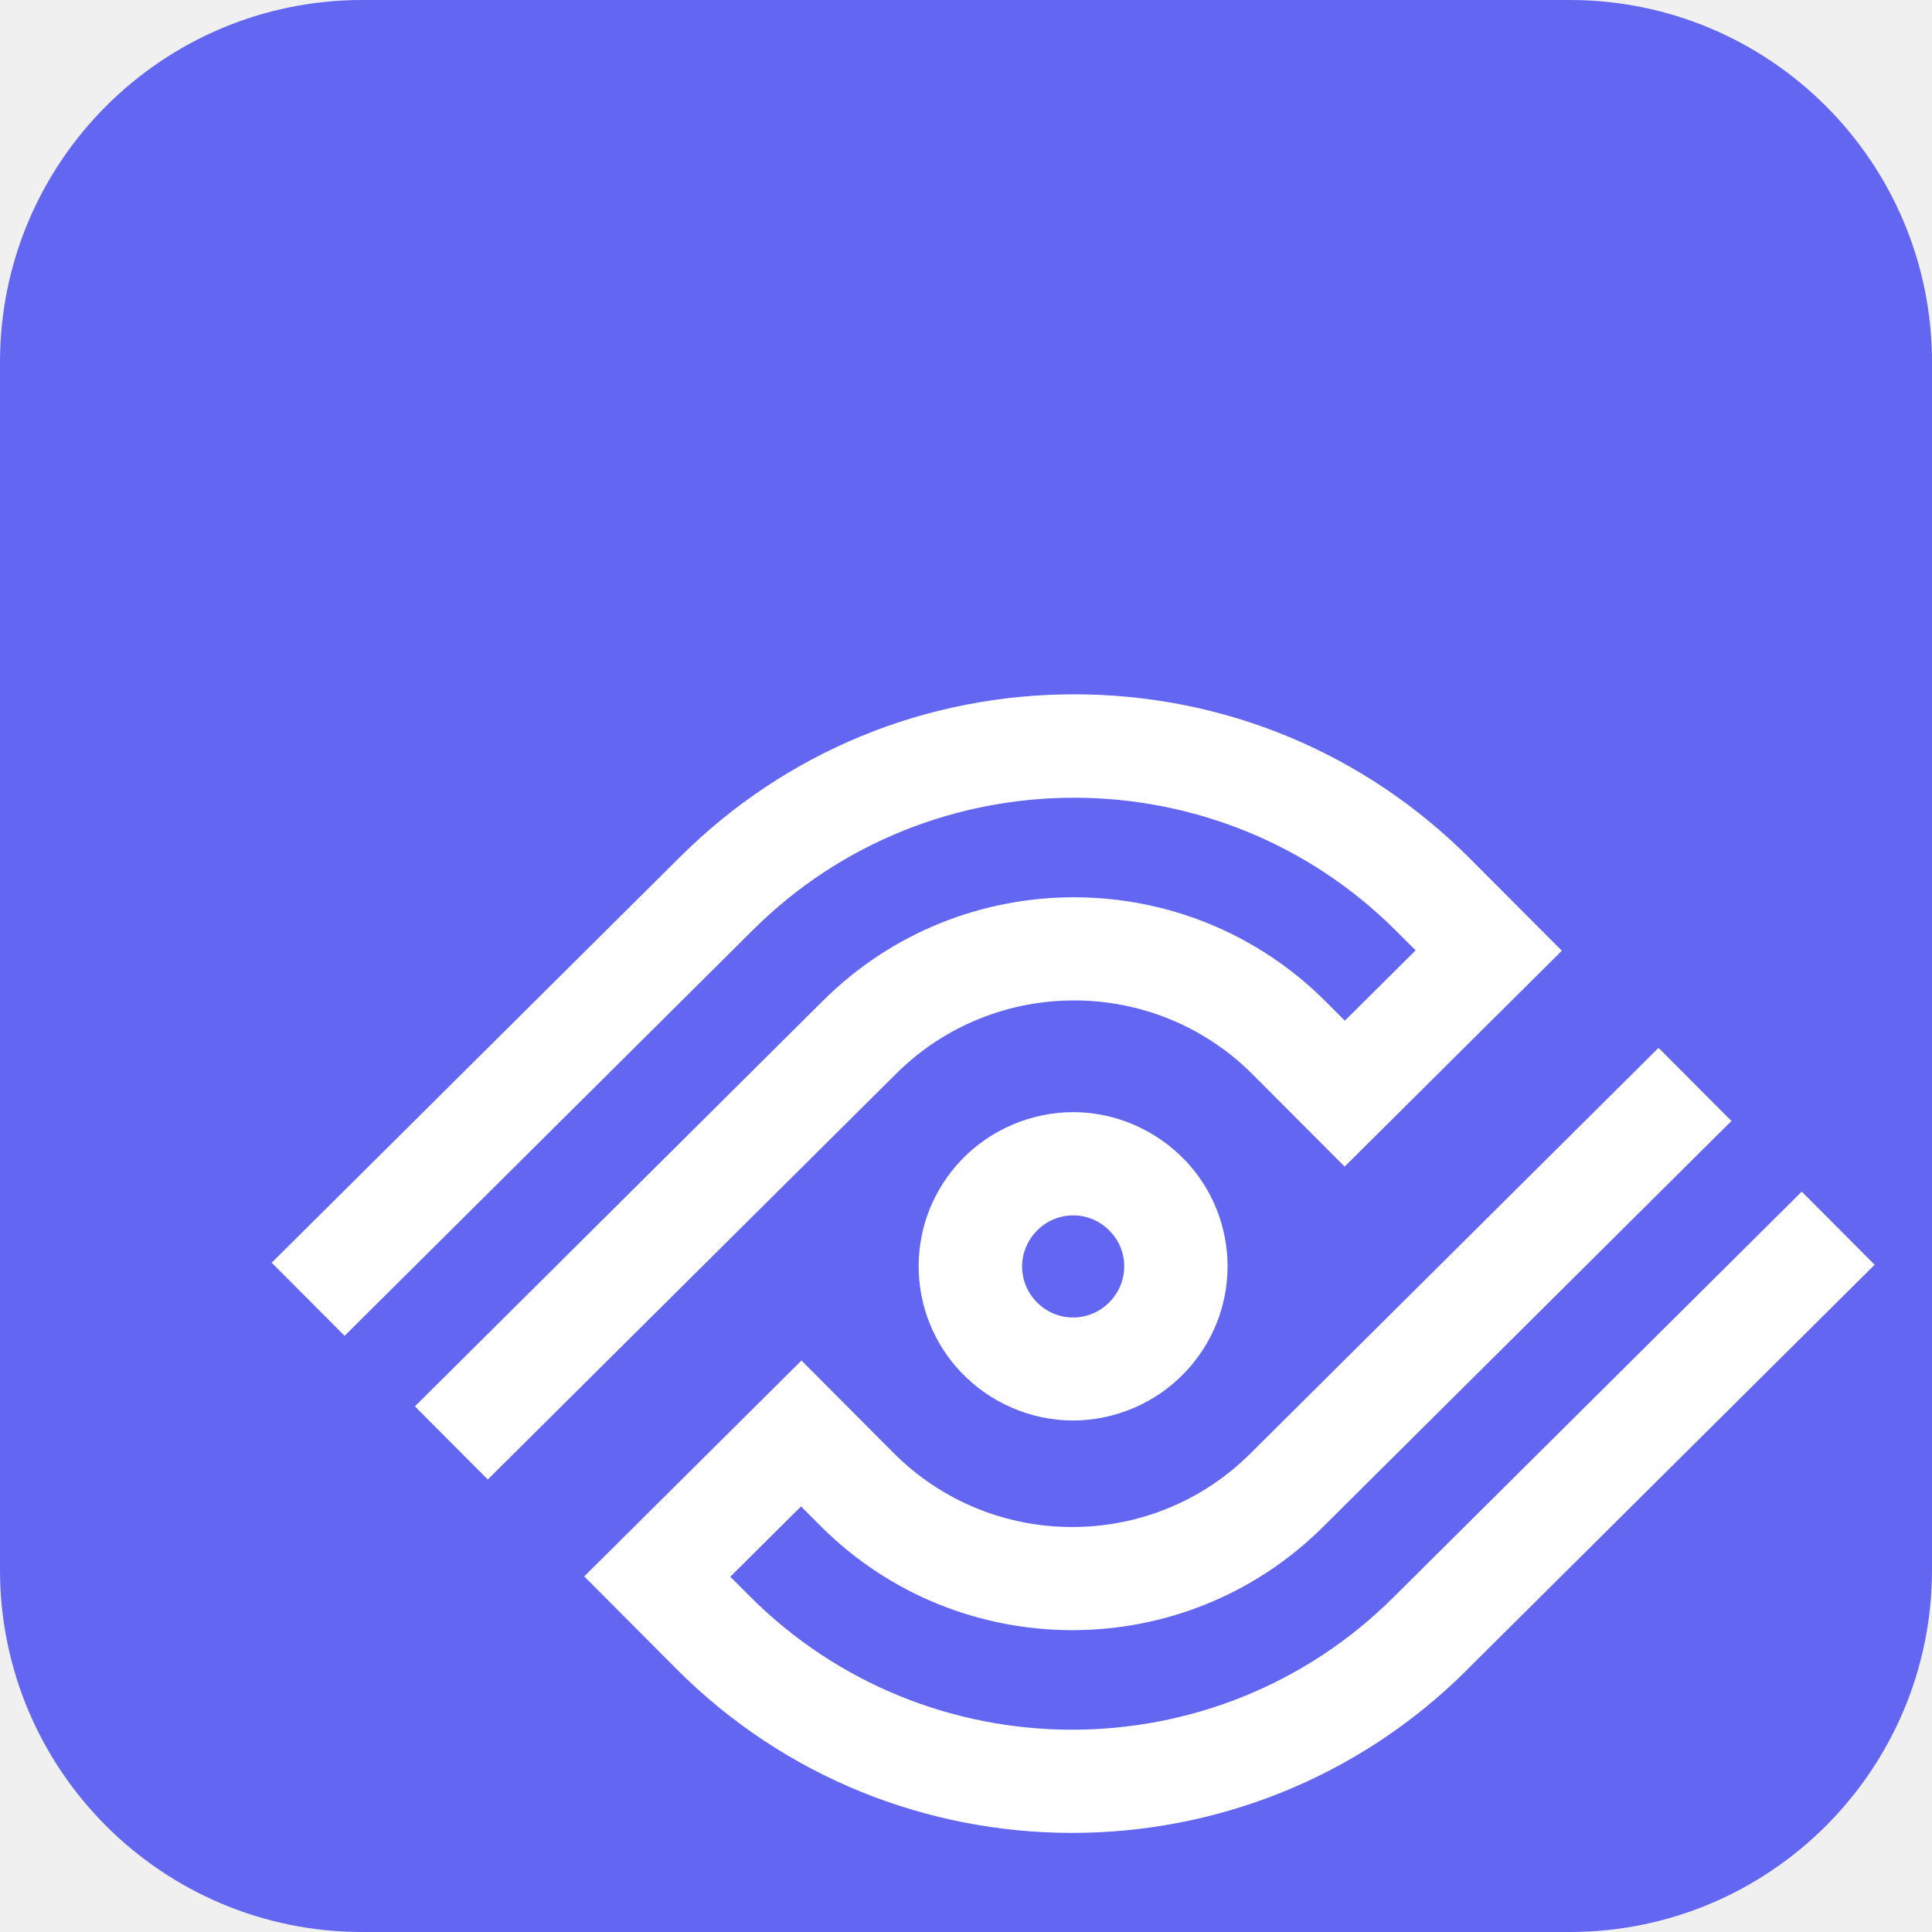
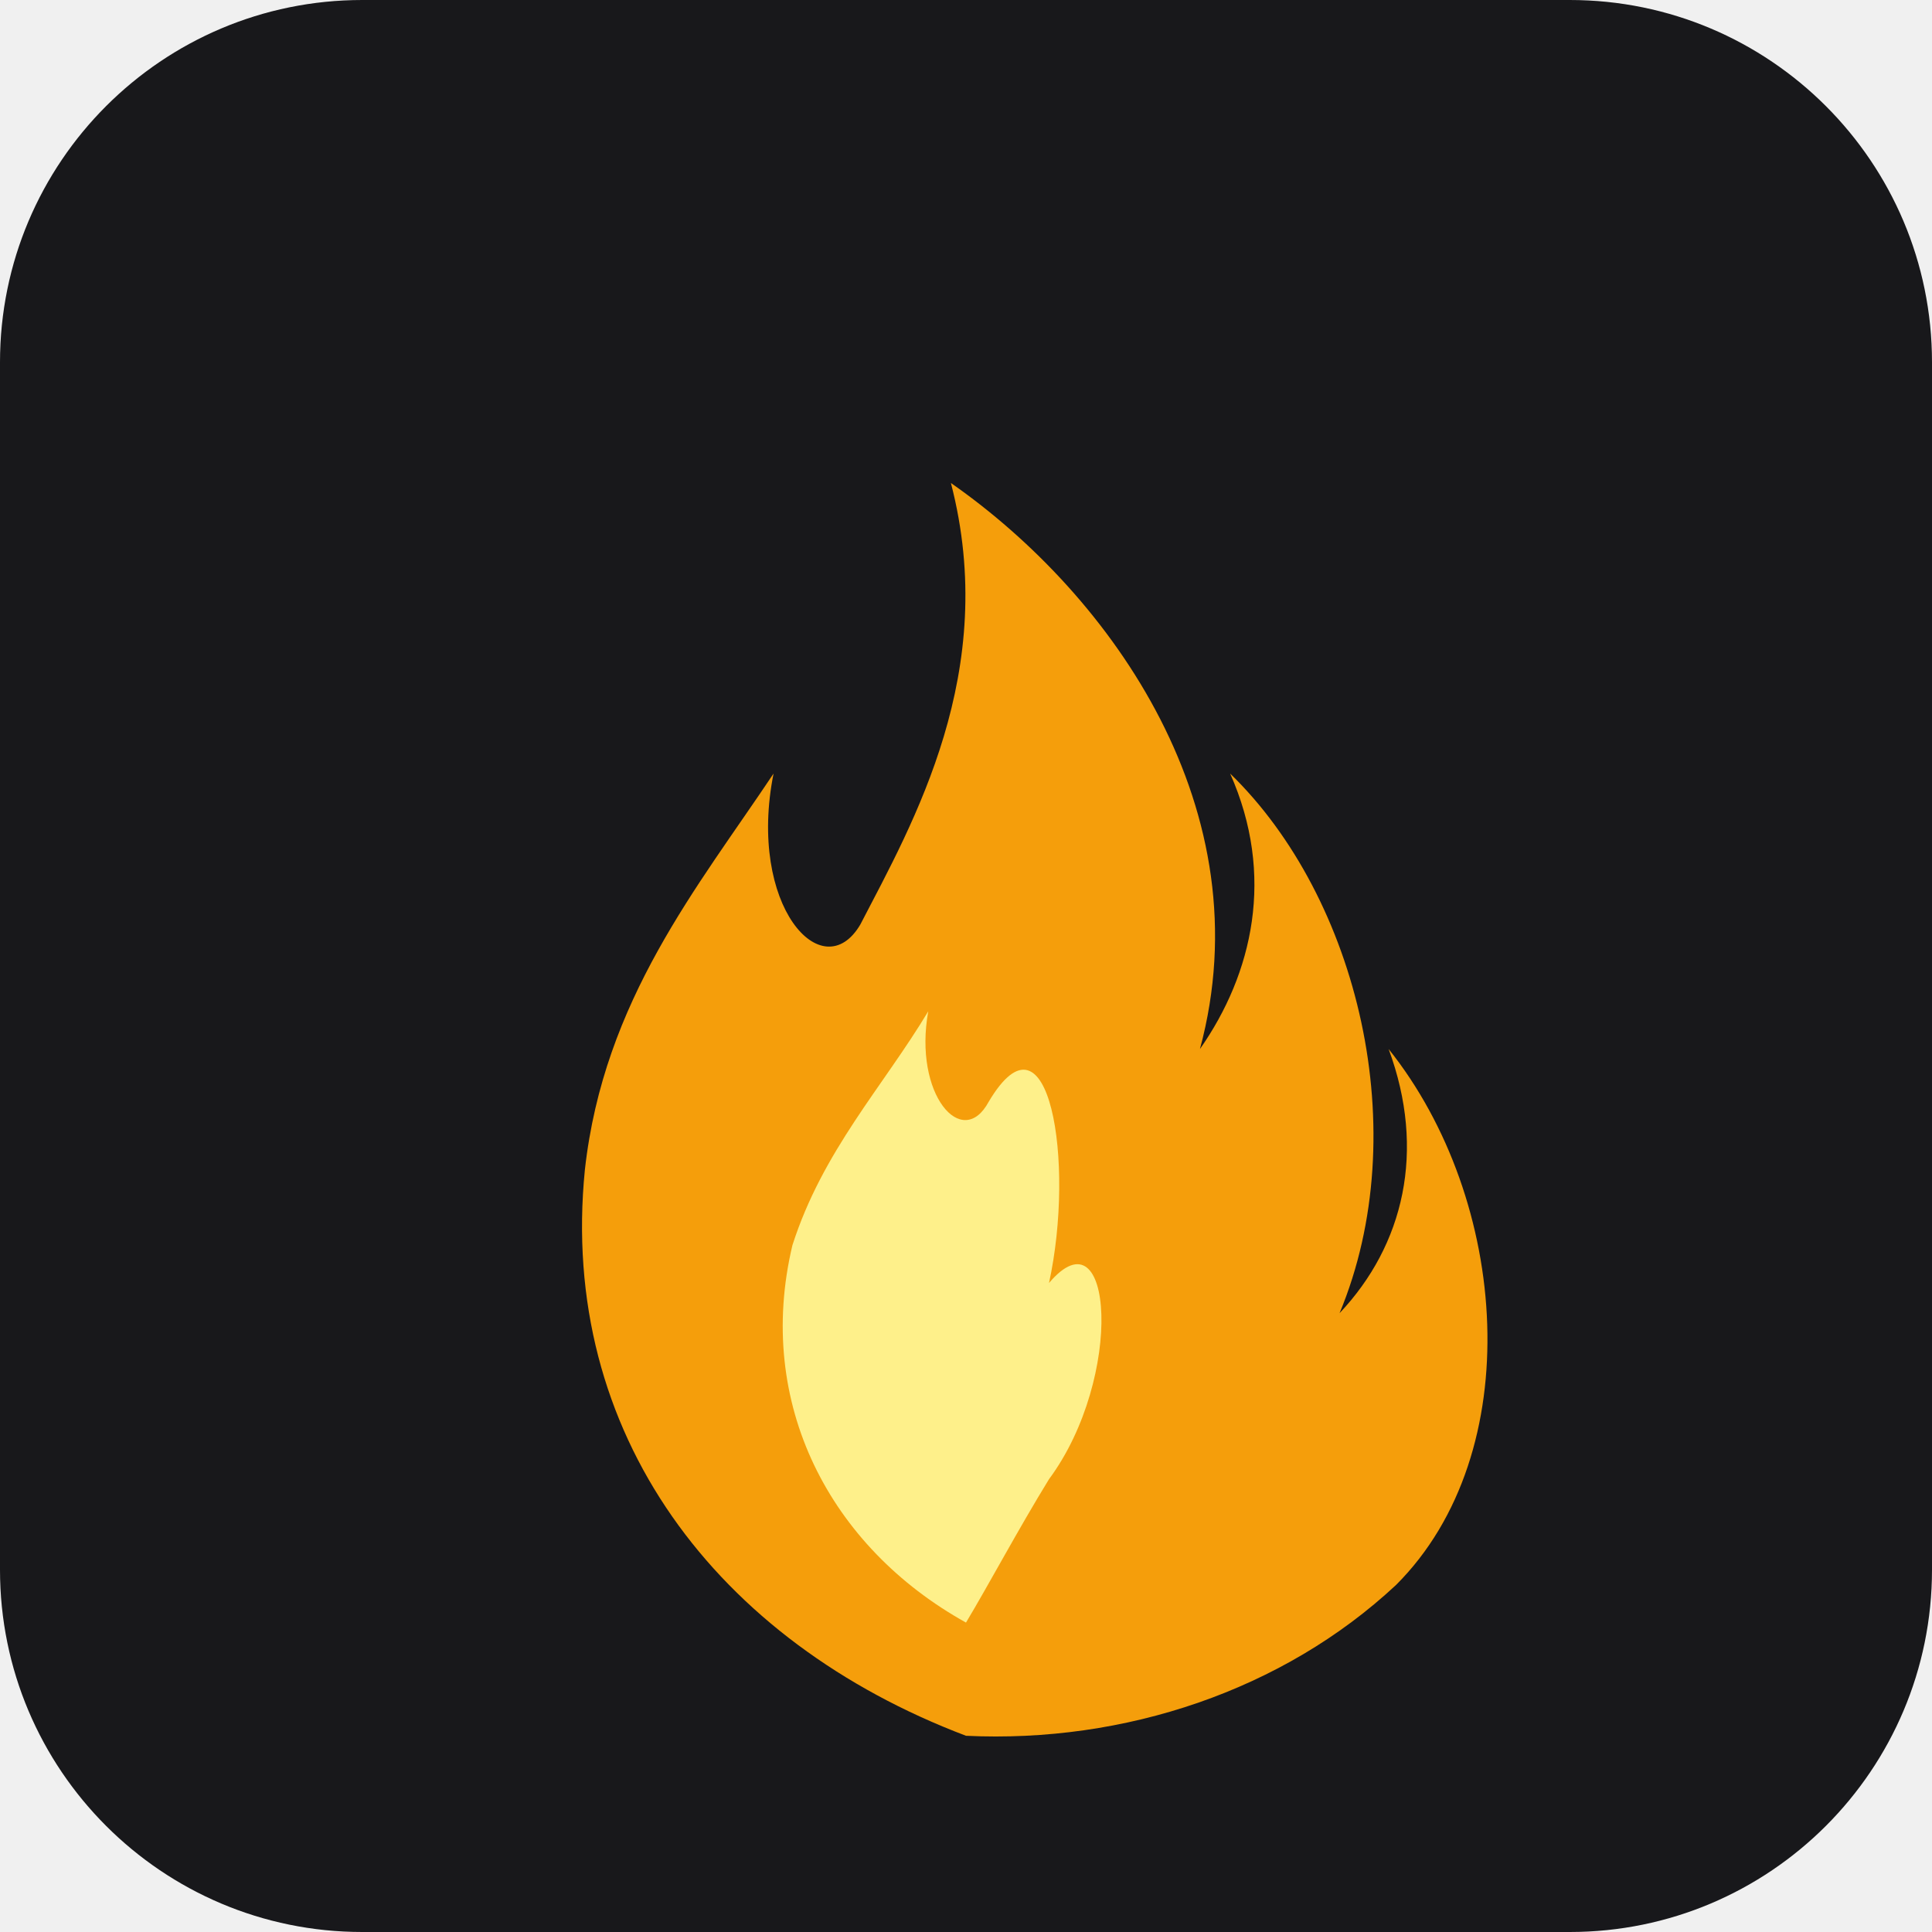
<svg xmlns="http://www.w3.org/2000/svg" viewBox="0 0 512 512">
-   <rect width="512" height="512" rx="96" fill="#6366f1" />
-   <g transform="translate(72, 184) scale(3.0)" fill="white">
-     <path d="m55.18,33.5c8.7-8.64,22.82-8.61,31.48.08l8.12,8.14,19.19-19.07-8.12-8.14C96.56,5.19,84.18.03,71.01,0c-13.17-.03-25.57,5.06-34.91,14.34L0,50.21l6.44,6.46L42.53,20.8c15.71-15.61,41.21-15.54,56.84.14l1.68,1.68-6.25,6.21-1.68-1.68c-12.21-12.25-32.12-12.3-44.39-.11L12.65,62.9l6.44,6.46,36.09-35.86Z" />
-     <path d="m105.5,86.26l36.1-35.87-6.44-6.46-36.1,35.87c-15.71,15.61-41.21,15.54-56.84-.14l-1.71-1.71,6.25-6.21,1.71,1.71c12.21,12.25,32.12,12.3,44.39.11l36.09-35.87-6.44-6.46-36.09,35.87c-8.7,8.64-22.82,8.61-31.48-.08l-8.14-8.17-19.19,19.07,8.14,8.17c9.59,9.63,22.21,14.46,34.84,14.49,12.63.03,25.27-4.74,34.91-14.31Z" />
-     <path d="m80.72,41.2c-2.56-2.71-6.17-4.28-9.89-4.29-3.72,0-7.33,1.53-9.91,4.23-2.42,2.54-3.76,5.86-3.77,9.35,0,3.49,1.31,6.82,3.72,9.37,2.56,2.71,6.17,4.28,9.89,4.29,3.72,0,7.33-1.53,9.91-4.24,2.42-2.54,3.76-5.86,3.77-9.35,0-3.49-1.31-6.82-3.72-9.37Zm-6.66,12.44c-.87.91-2.03,1.41-3.27,1.41-1.24,0-2.4-.51-3.27-1.42-.8-.85-1.24-1.95-1.23-3.1,0-1.15.45-2.25,1.25-3.09h0c.87-.91,2.03-1.41,3.27-1.41,1.24,0,2.4.51,3.27,1.42.8.85,1.24,1.94,1.23,3.1,0,1.15-.45,2.25-1.25,3.09Z" />
-   </g>
+   <rect width="512" height="512" rx="96" fill="#18181b" />
+   <path d="M256 460 C190 435 148 380 155 310 C160 265 185 235 205 205 C198 240 218 262 228 245 C242 218 265 178 252 128 C295 158 335 215 318 278 C332 258 338 232 326 205 C360 238 375 300 355 348 C372 330 378 305 368 278 C400 318 405 385 370 420 C340 448 298 462 256 460Z" fill="#f59e0b" />
+   <path d="M256 430 C220 410 200 372 210 330 C218 305 234 288 246 268 C242 290 255 305 262 292 C278 265 285 308 278 340 C295 320 298 365 278 392 C270 405 262 420 256 430Z" fill="#fef08a" />
</svg>
